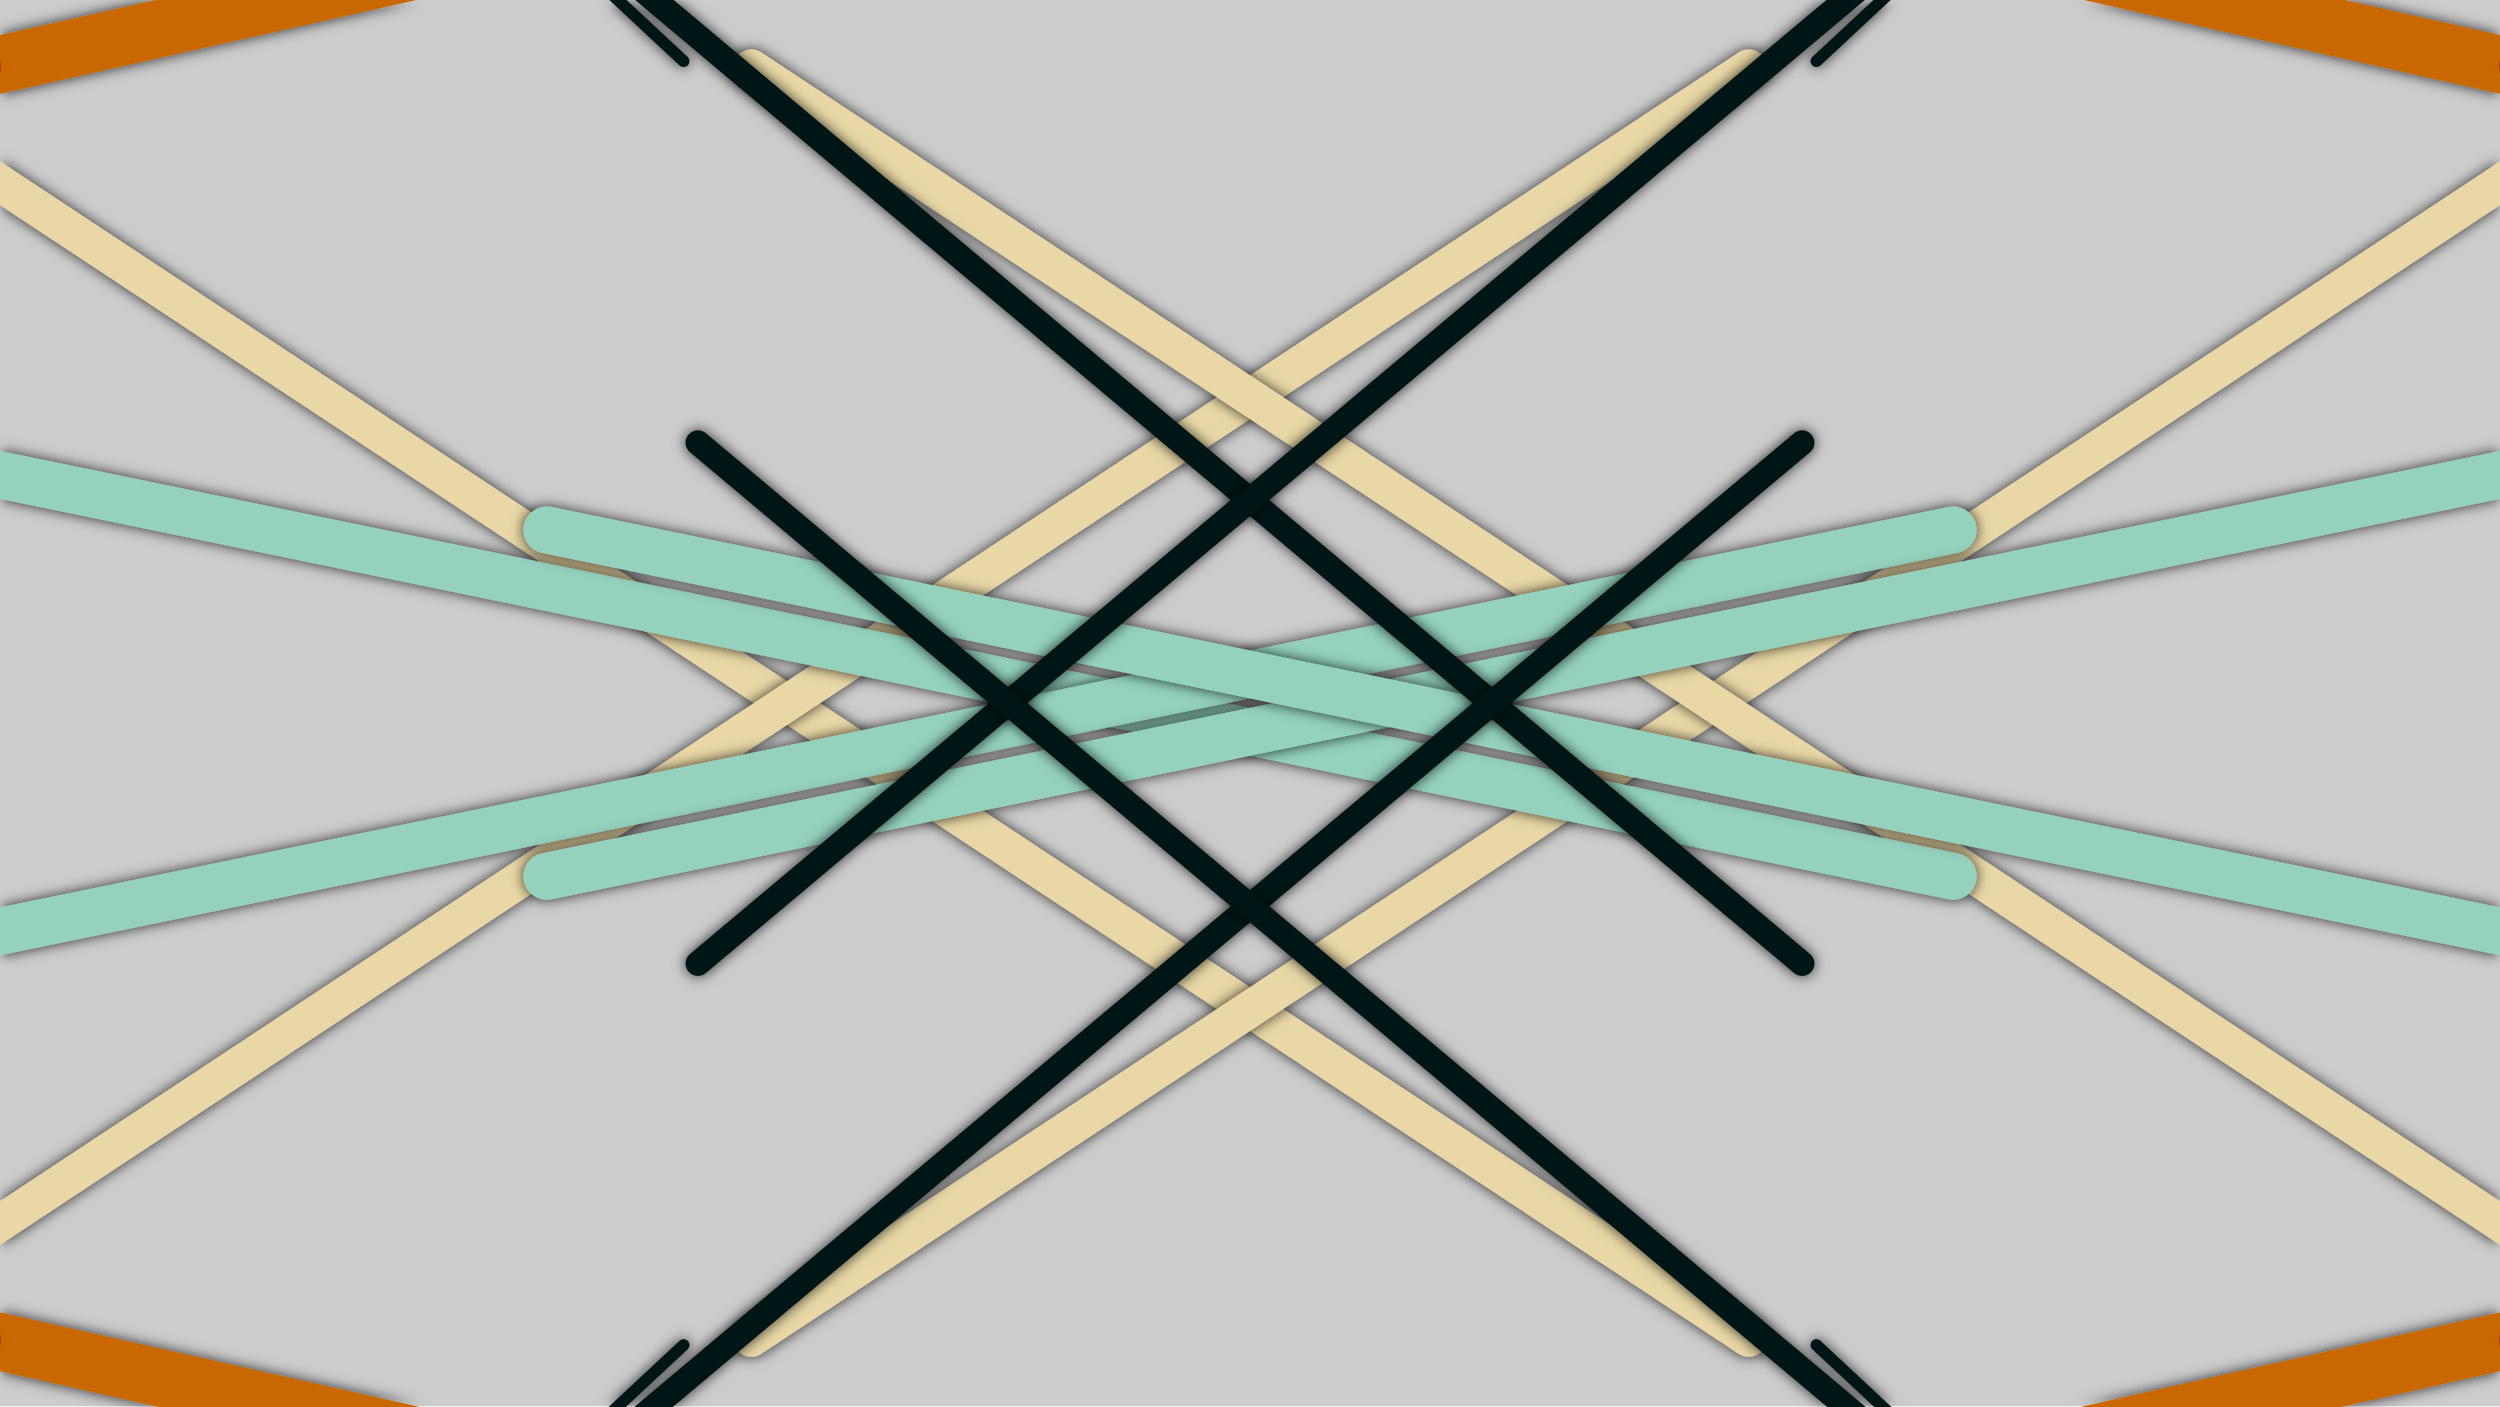
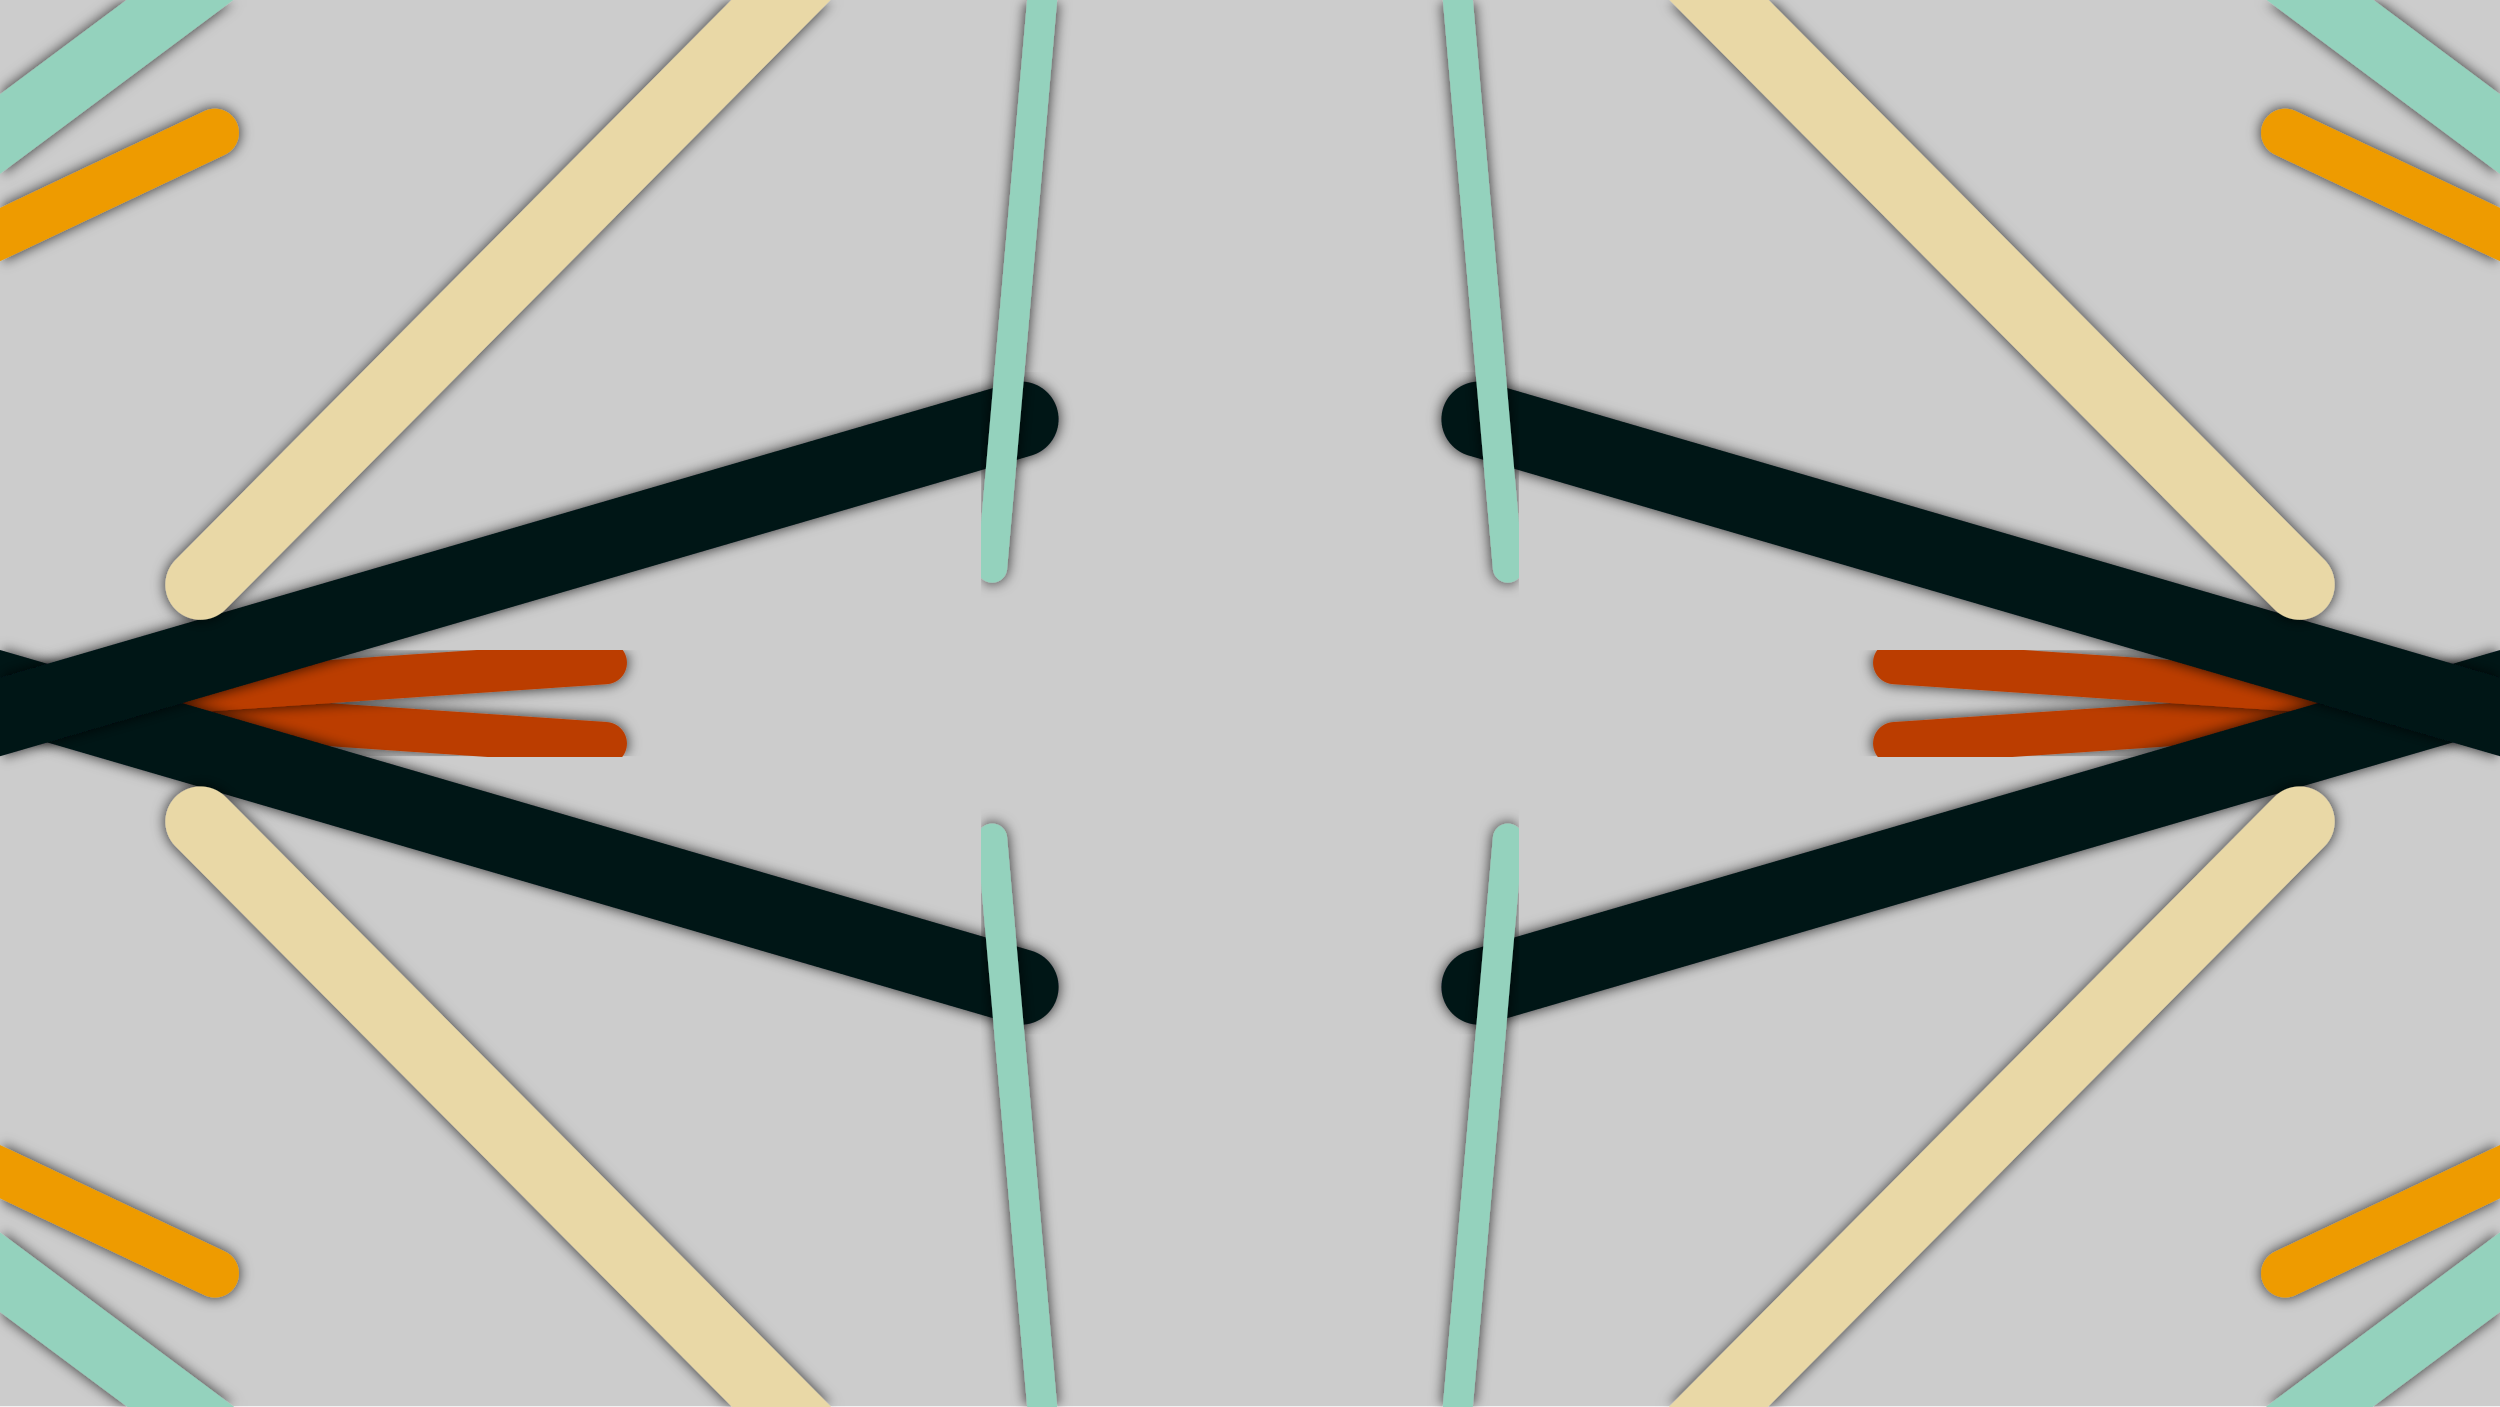
<svg xmlns="http://www.w3.org/2000/svg" viewBox="0 0 1920 1080" stroke="black" stroke-width="4">
  <filter id="shadow" color-interpolation-filters="sRGB">
    <feDropShadow dx="2" dy="2" stdDeviation="2" flood-opacity="0.4" />
  </filter>
  <filter id="shadow2" color-interpolation-filters="sRGB">
    <feDropShadow dx="0" dy="0" stdDeviation="5.5" flood-opacity=".8" />
  </filter>
  <filter id="shadow3" color-interpolation-filters="sRGB">
    <feDropShadow dx="10" dy="10" stdDeviation="0" flood-color="teal" flood-opacity="0.5" />
  </filter>
  <g>
    <rect x="0" y="0" width="100%" height="100%" fill="#ccc" stroke-width="8" stroke="none" />
  </g>
-   <line x1="-224" y1="100" x2="1169" y2="-214" stroke="#ca6702" stroke-width="44" stroke-linecap="round" filter="url(#shadow2)">
-     <animateTransform attributeName="transform" attributeType="XML" type="rotate" from="0 60 70" to="360 60 70" dur="10s" repeatCount="indefinite" />
-   </line>
-   <g transform="translate(960.0, 0) scale(-1, 1) translate(-960.0, 0) rotate(180, 960.0, 540.0)">
-     <line x1="-224" y1="100" x2="1169" y2="-214" stroke="#ca6702" stroke-width="44" stroke-linecap="round" filter="url(#shadow2)">
-       <animateTransform attributeName="transform" attributeType="XML" type="rotate" from="0 60 70" to="360 60 70" dur="10s" repeatCount="indefinite" />
-     </line>
-   </g>
-   <g transform="translate(960.0, 0) scale(-1, 1) translate(-960.0, 0) ">
-     <line x1="-224" y1="100" x2="1169" y2="-214" stroke="#ca6702" stroke-width="44" stroke-linecap="round" filter="url(#shadow2)">
-       <animateTransform attributeName="transform" attributeType="XML" type="rotate" from="0 60 70" to="360 60 70" dur="10s" repeatCount="indefinite" />
-     </line>
-     <g transform="translate(960.0, 0) scale(-1, 1) translate(-960.0, 0) rotate(180, 960.0, 540.0)">
-       <line x1="-224" y1="100" x2="1169" y2="-214" stroke="#ca6702" stroke-width="44" stroke-linecap="round" filter="url(#shadow2)">
-         <animateTransform attributeName="transform" attributeType="XML" type="rotate" from="0 60 70" to="360 60 70" dur="10s" repeatCount="indefinite" />
-       </line>
-     </g>
-   </g>
-   <line x1="518" y1="-191" x2="1410" y2="-117" stroke="#e9d8a6" stroke-width="10" stroke-linecap="round" filter="url(#shadow2)">
-     <animateTransform attributeName="transform" attributeType="XML" type="rotate" from="0 60 70" to="360 60 70" dur="10s" repeatCount="indefinite" />
-   </line>
-   <g transform="translate(960.0, 0) scale(-1, 1) translate(-960.0, 0) rotate(180, 960.0, 540.0)">
-     <line x1="518" y1="-191" x2="1410" y2="-117" stroke="#e9d8a6" stroke-width="10" stroke-linecap="round" filter="url(#shadow2)">
-       <animateTransform attributeName="transform" attributeType="XML" type="rotate" from="0 60 70" to="360 60 70" dur="10s" repeatCount="indefinite" />
-     </line>
-   </g>
-   <g transform="translate(960.0, 0) scale(-1, 1) translate(-960.0, 0) ">
-     <line x1="518" y1="-191" x2="1410" y2="-117" stroke="#e9d8a6" stroke-width="10" stroke-linecap="round" filter="url(#shadow2)">
-       <animateTransform attributeName="transform" attributeType="XML" type="rotate" from="0 60 70" to="360 60 70" dur="10s" repeatCount="indefinite" />
-     </line>
-     <g transform="translate(960.0, 0) scale(-1, 1) translate(-960.0, 0) rotate(180, 960.0, 540.0)">
-       <line x1="518" y1="-191" x2="1410" y2="-117" stroke="#e9d8a6" stroke-width="10" stroke-linecap="round" filter="url(#shadow2)">
-         <animateTransform attributeName="transform" attributeType="XML" type="rotate" from="0 60 70" to="360 60 70" dur="10s" repeatCount="indefinite" />
-       </line>
-     </g>
-   </g>
-   <line x1="-858" y1="-86" x2="440" y2="-496" stroke="#ee9b00" stroke-width="38" stroke-linecap="round" filter="url(#shadow2)">
-     <animateTransform attributeName="transform" attributeType="XML" type="rotate" from="0 60 70" to="360 60 70" dur="10s" repeatCount="indefinite" />
-   </line>
-   <g transform="translate(960.0, 0) scale(-1, 1) translate(-960.0, 0) rotate(180, 960.0, 540.0)">
-     <line x1="-858" y1="-86" x2="440" y2="-496" stroke="#ee9b00" stroke-width="38" stroke-linecap="round" filter="url(#shadow2)">
-       <animateTransform attributeName="transform" attributeType="XML" type="rotate" from="0 60 70" to="360 60 70" dur="10s" repeatCount="indefinite" />
-     </line>
-   </g>
-   <g transform="translate(960.0, 0) scale(-1, 1) translate(-960.0, 0) ">
-     <line x1="-858" y1="-86" x2="440" y2="-496" stroke="#ee9b00" stroke-width="38" stroke-linecap="round" filter="url(#shadow2)">
-       <animateTransform attributeName="transform" attributeType="XML" type="rotate" from="0 60 70" to="360 60 70" dur="10s" repeatCount="indefinite" />
-     </line>
-     <g transform="translate(960.0, 0) scale(-1, 1) translate(-960.0, 0) rotate(180, 960.0, 540.0)">
-       <line x1="-858" y1="-86" x2="440" y2="-496" stroke="#ee9b00" stroke-width="38" stroke-linecap="round" filter="url(#shadow2)">
-         <animateTransform attributeName="transform" attributeType="XML" type="rotate" from="0 60 70" to="360 60 70" dur="10s" repeatCount="indefinite" />
-       </line>
-     </g>
-   </g>
-   <line x1="-654" y1="-1052" x2="525" y2="47" stroke="#001219" stroke-width="9" stroke-linecap="round" filter="url(#shadow2)">
-     <animateTransform attributeName="transform" attributeType="XML" type="rotate" from="0 60 70" to="360 60 70" dur="10s" repeatCount="indefinite" />
-   </line>
-   <g transform="translate(960.0, 0) scale(-1, 1) translate(-960.0, 0) rotate(180, 960.0, 540.0)">
-     <line x1="-654" y1="-1052" x2="525" y2="47" stroke="#001219" stroke-width="9" stroke-linecap="round" filter="url(#shadow2)">
-       <animateTransform attributeName="transform" attributeType="XML" type="rotate" from="0 60 70" to="360 60 70" dur="10s" repeatCount="indefinite" />
-     </line>
-   </g>
-   <g transform="translate(960.0, 0) scale(-1, 1) translate(-960.0, 0) ">
-     <line x1="-654" y1="-1052" x2="525" y2="47" stroke="#001219" stroke-width="9" stroke-linecap="round" filter="url(#shadow2)">
-       <animateTransform attributeName="transform" attributeType="XML" type="rotate" from="0 60 70" to="360 60 70" dur="10s" repeatCount="indefinite" />
-     </line>
-     <g transform="translate(960.0, 0) scale(-1, 1) translate(-960.0, 0) rotate(180, 960.0, 540.0)">
-       <line x1="-654" y1="-1052" x2="525" y2="47" stroke="#001219" stroke-width="9" stroke-linecap="round" filter="url(#shadow2)">
-         <animateTransform attributeName="transform" attributeType="XML" type="rotate" from="0 60 70" to="360 60 70" dur="10s" repeatCount="indefinite" />
-       </line>
-     </g>
-   </g>
-   <line x1="-1219" y1="-427" x2="-1884" y2="-233" stroke="#ee9b00" stroke-width="18" stroke-linecap="round" filter="url(#shadow2)">
-     <animateTransform attributeName="transform" attributeType="XML" type="rotate" from="0 60 70" to="360 60 70" dur="10s" repeatCount="indefinite" />
-   </line>
-   <g transform="translate(960.0, 0) scale(-1, 1) translate(-960.0, 0) rotate(180, 960.0, 540.0)">
-     <line x1="-1219" y1="-427" x2="-1884" y2="-233" stroke="#ee9b00" stroke-width="18" stroke-linecap="round" filter="url(#shadow2)">
-       <animateTransform attributeName="transform" attributeType="XML" type="rotate" from="0 60 70" to="360 60 70" dur="10s" repeatCount="indefinite" />
-     </line>
-   </g>
-   <g transform="translate(960.0, 0) scale(-1, 1) translate(-960.0, 0) ">
-     <line x1="-1219" y1="-427" x2="-1884" y2="-233" stroke="#ee9b00" stroke-width="18" stroke-linecap="round" filter="url(#shadow2)">
-       <animateTransform attributeName="transform" attributeType="XML" type="rotate" from="0 60 70" to="360 60 70" dur="10s" repeatCount="indefinite" />
-     </line>
-     <g transform="translate(960.0, 0) scale(-1, 1) translate(-960.0, 0) rotate(180, 960.0, 540.0)">
-       <line x1="-1219" y1="-427" x2="-1884" y2="-233" stroke="#ee9b00" stroke-width="18" stroke-linecap="round" filter="url(#shadow2)">
-         <animateTransform attributeName="transform" attributeType="XML" type="rotate" from="0 60 70" to="360 60 70" dur="10s" repeatCount="indefinite" />
-       </line>
-     </g>
-   </g>
-   <line x1="-1176" y1="970" x2="-671" y2="-1047" stroke="#ae2012" stroke-width="63" stroke-linecap="round" filter="url(#shadow2)">
-     <animateTransform attributeName="transform" attributeType="XML" type="rotate" from="0 60 70" to="360 60 70" dur="10s" repeatCount="indefinite" />
-   </line>
-   <g transform="translate(960.0, 0) scale(-1, 1) translate(-960.0, 0) rotate(180, 960.0, 540.0)">
-     <line x1="-1176" y1="970" x2="-671" y2="-1047" stroke="#ae2012" stroke-width="63" stroke-linecap="round" filter="url(#shadow2)">
-       <animateTransform attributeName="transform" attributeType="XML" type="rotate" from="0 60 70" to="360 60 70" dur="10s" repeatCount="indefinite" />
-     </line>
-   </g>
-   <g transform="translate(960.0, 0) scale(-1, 1) translate(-960.0, 0) ">
-     <line x1="-1176" y1="970" x2="-671" y2="-1047" stroke="#ae2012" stroke-width="63" stroke-linecap="round" filter="url(#shadow2)">
-       <animateTransform attributeName="transform" attributeType="XML" type="rotate" from="0 60 70" to="360 60 70" dur="10s" repeatCount="indefinite" />
-     </line>
-     <g transform="translate(960.0, 0) scale(-1, 1) translate(-960.0, 0) rotate(180, 960.0, 540.0)">
-       <line x1="-1176" y1="970" x2="-671" y2="-1047" stroke="#ae2012" stroke-width="63" stroke-linecap="round" filter="url(#shadow2)">
-         <animateTransform attributeName="transform" attributeType="XML" type="rotate" from="0 60 70" to="360 60 70" dur="10s" repeatCount="indefinite" />
-       </line>
-     </g>
-   </g>
-   <line x1="1343" y1="1028" x2="-661" y2="-296" stroke="#e9d8a6" stroke-width="28" stroke-linecap="round" filter="url(#shadow2)">
-     <animateTransform attributeName="transform" attributeType="XML" type="rotate" from="0 60 70" to="360 60 70" dur="10s" repeatCount="indefinite" />
-   </line>
-   <g transform="translate(960.0, 0) scale(-1, 1) translate(-960.0, 0) rotate(180, 960.0, 540.0)">
-     <line x1="1343" y1="1028" x2="-661" y2="-296" stroke="#e9d8a6" stroke-width="28" stroke-linecap="round" filter="url(#shadow2)">
-       <animateTransform attributeName="transform" attributeType="XML" type="rotate" from="0 60 70" to="360 60 70" dur="10s" repeatCount="indefinite" />
-     </line>
-   </g>
-   <g transform="translate(960.0, 0) scale(-1, 1) translate(-960.0, 0) ">
-     <line x1="1343" y1="1028" x2="-661" y2="-296" stroke="#e9d8a6" stroke-width="28" stroke-linecap="round" filter="url(#shadow2)">
-       <animateTransform attributeName="transform" attributeType="XML" type="rotate" from="0 60 70" to="360 60 70" dur="10s" repeatCount="indefinite" />
-     </line>
-     <g transform="translate(960.0, 0) scale(-1, 1) translate(-960.0, 0) rotate(180, 960.0, 540.0)">
-       <line x1="1343" y1="1028" x2="-661" y2="-296" stroke="#e9d8a6" stroke-width="28" stroke-linecap="round" filter="url(#shadow2)">
-         <animateTransform attributeName="transform" attributeType="XML" type="rotate" from="0 60 70" to="360 60 70" dur="10s" repeatCount="indefinite" />
-       </line>
-     </g>
-   </g>
-   <line x1="1160" y1="-891" x2="82" y2="-303" stroke="#e9d8a6" stroke-width="54" stroke-linecap="round" filter="url(#shadow2)">
-     <animateTransform attributeName="transform" attributeType="XML" type="rotate" from="0 60 70" to="360 60 70" dur="10s" repeatCount="indefinite" />
-   </line>
-   <g transform="translate(960.0, 0) scale(-1, 1) translate(-960.0, 0) rotate(180, 960.0, 540.0)">
-     <line x1="1160" y1="-891" x2="82" y2="-303" stroke="#e9d8a6" stroke-width="54" stroke-linecap="round" filter="url(#shadow2)">
-       <animateTransform attributeName="transform" attributeType="XML" type="rotate" from="0 60 70" to="360 60 70" dur="10s" repeatCount="indefinite" />
-     </line>
-   </g>
-   <g transform="translate(960.0, 0) scale(-1, 1) translate(-960.0, 0) ">
-     <line x1="1160" y1="-891" x2="82" y2="-303" stroke="#e9d8a6" stroke-width="54" stroke-linecap="round" filter="url(#shadow2)">
-       <animateTransform attributeName="transform" attributeType="XML" type="rotate" from="0 60 70" to="360 60 70" dur="10s" repeatCount="indefinite" />
-     </line>
-     <g transform="translate(960.0, 0) scale(-1, 1) translate(-960.0, 0) rotate(180, 960.0, 540.0)">
-       <line x1="1160" y1="-891" x2="82" y2="-303" stroke="#e9d8a6" stroke-width="54" stroke-linecap="round" filter="url(#shadow2)">
-         <animateTransform attributeName="transform" attributeType="XML" type="rotate" from="0 60 70" to="360 60 70" dur="10s" repeatCount="indefinite" />
-       </line>
-     </g>
-   </g>
-   <line x1="-1327" y1="92" x2="1500" y2="673" stroke="#94d2bd" stroke-width="36" stroke-linecap="round" filter="url(#shadow2)">
-     <animateTransform attributeName="transform" attributeType="XML" type="rotate" from="0 60 70" to="360 60 70" dur="10s" repeatCount="indefinite" />
-   </line>
-   <g transform="translate(960.0, 0) scale(-1, 1) translate(-960.0, 0) rotate(180, 960.0, 540.0)">
-     <line x1="-1327" y1="92" x2="1500" y2="673" stroke="#94d2bd" stroke-width="36" stroke-linecap="round" filter="url(#shadow2)">
-       <animateTransform attributeName="transform" attributeType="XML" type="rotate" from="0 60 70" to="360 60 70" dur="10s" repeatCount="indefinite" />
-     </line>
-   </g>
-   <g transform="translate(960.0, 0) scale(-1, 1) translate(-960.0, 0) ">
-     <line x1="-1327" y1="92" x2="1500" y2="673" stroke="#94d2bd" stroke-width="36" stroke-linecap="round" filter="url(#shadow2)">
-       <animateTransform attributeName="transform" attributeType="XML" type="rotate" from="0 60 70" to="360 60 70" dur="10s" repeatCount="indefinite" />
-     </line>
-     <g transform="translate(960.0, 0) scale(-1, 1) translate(-960.0, 0) rotate(180, 960.0, 540.0)">
-       <line x1="-1327" y1="92" x2="1500" y2="673" stroke="#94d2bd" stroke-width="36" stroke-linecap="round" filter="url(#shadow2)">
-         <animateTransform attributeName="transform" attributeType="XML" type="rotate" from="0 60 70" to="360 60 70" dur="10s" repeatCount="indefinite" />
-       </line>
-     </g>
-   </g>
-   <line x1="-1008" y1="-414" x2="1743" y2="-14" stroke="#0a9396" stroke-width="9" stroke-linecap="round" filter="url(#shadow2)">
-     <animateTransform attributeName="transform" attributeType="XML" type="rotate" from="0 60 70" to="360 60 70" dur="10s" repeatCount="indefinite" />
-   </line>
-   <g transform="translate(960.0, 0) scale(-1, 1) translate(-960.0, 0) rotate(180, 960.0, 540.0)">
-     <line x1="-1008" y1="-414" x2="1743" y2="-14" stroke="#0a9396" stroke-width="9" stroke-linecap="round" filter="url(#shadow2)">
-       <animateTransform attributeName="transform" attributeType="XML" type="rotate" from="0 60 70" to="360 60 70" dur="10s" repeatCount="indefinite" />
-     </line>
-   </g>
-   <g transform="translate(960.0, 0) scale(-1, 1) translate(-960.0, 0) ">
-     <line x1="-1008" y1="-414" x2="1743" y2="-14" stroke="#0a9396" stroke-width="9" stroke-linecap="round" filter="url(#shadow2)">
-       <animateTransform attributeName="transform" attributeType="XML" type="rotate" from="0 60 70" to="360 60 70" dur="10s" repeatCount="indefinite" />
-     </line>
-     <g transform="translate(960.0, 0) scale(-1, 1) translate(-960.0, 0) rotate(180, 960.0, 540.0)">
-       <line x1="-1008" y1="-414" x2="1743" y2="-14" stroke="#0a9396" stroke-width="9" stroke-linecap="round" filter="url(#shadow2)">
-         <animateTransform attributeName="transform" attributeType="XML" type="rotate" from="0 60 70" to="360 60 70" dur="10s" repeatCount="indefinite" />
-       </line>
-     </g>
-   </g>
-   <line x1="-1015" y1="-398" x2="390" y2="-1005" stroke="#0a9396" stroke-width="59" stroke-linecap="round" filter="url(#shadow2)">
-     <animateTransform attributeName="transform" attributeType="XML" type="rotate" from="0 60 70" to="360 60 70" dur="10s" repeatCount="indefinite" />
-   </line>
-   <g transform="translate(960.0, 0) scale(-1, 1) translate(-960.0, 0) rotate(180, 960.0, 540.0)">
-     <line x1="-1015" y1="-398" x2="390" y2="-1005" stroke="#0a9396" stroke-width="59" stroke-linecap="round" filter="url(#shadow2)">
-       <animateTransform attributeName="transform" attributeType="XML" type="rotate" from="0 60 70" to="360 60 70" dur="10s" repeatCount="indefinite" />
-     </line>
-   </g>
-   <g transform="translate(960.0, 0) scale(-1, 1) translate(-960.0, 0) ">
-     <line x1="-1015" y1="-398" x2="390" y2="-1005" stroke="#0a9396" stroke-width="59" stroke-linecap="round" filter="url(#shadow2)">
-       <animateTransform attributeName="transform" attributeType="XML" type="rotate" from="0 60 70" to="360 60 70" dur="10s" repeatCount="indefinite" />
-     </line>
-     <g transform="translate(960.0, 0) scale(-1, 1) translate(-960.0, 0) rotate(180, 960.0, 540.0)">
-       <line x1="-1015" y1="-398" x2="390" y2="-1005" stroke="#0a9396" stroke-width="59" stroke-linecap="round" filter="url(#shadow2)">
-         <animateTransform attributeName="transform" attributeType="XML" type="rotate" from="0 60 70" to="360 60 70" dur="10s" repeatCount="indefinite" />
-       </line>
-     </g>
-   </g>
-   <line x1="-1847" y1="735" x2="-1758" y2="436" stroke="#ae2012" stroke-width="44" stroke-linecap="round" filter="url(#shadow2)">
-     <animateTransform attributeName="transform" attributeType="XML" type="rotate" from="0 60 70" to="360 60 70" dur="10s" repeatCount="indefinite" />
-   </line>
-   <g transform="translate(960.0, 0) scale(-1, 1) translate(-960.0, 0) rotate(180, 960.0, 540.0)">
-     <line x1="-1847" y1="735" x2="-1758" y2="436" stroke="#ae2012" stroke-width="44" stroke-linecap="round" filter="url(#shadow2)">
-       <animateTransform attributeName="transform" attributeType="XML" type="rotate" from="0 60 70" to="360 60 70" dur="10s" repeatCount="indefinite" />
-     </line>
-   </g>
-   <g transform="translate(960.0, 0) scale(-1, 1) translate(-960.0, 0) ">
-     <line x1="-1847" y1="735" x2="-1758" y2="436" stroke="#ae2012" stroke-width="44" stroke-linecap="round" filter="url(#shadow2)">
-       <animateTransform attributeName="transform" attributeType="XML" type="rotate" from="0 60 70" to="360 60 70" dur="10s" repeatCount="indefinite" />
-     </line>
-     <g transform="translate(960.0, 0) scale(-1, 1) translate(-960.0, 0) rotate(180, 960.0, 540.0)">
-       <line x1="-1847" y1="735" x2="-1758" y2="436" stroke="#ae2012" stroke-width="44" stroke-linecap="round" filter="url(#shadow2)">
-         <animateTransform attributeName="transform" attributeType="XML" type="rotate" from="0 60 70" to="360 60 70" dur="10s" repeatCount="indefinite" />
-       </line>
-     </g>
-   </g>
-   <line x1="-755" y1="261" x2="-26" y2="1029" stroke="#ae2012" stroke-width="53" stroke-linecap="round" filter="url(#shadow2)">
-     <animateTransform attributeName="transform" attributeType="XML" type="rotate" from="0 60 70" to="360 60 70" dur="10s" repeatCount="indefinite" />
-   </line>
-   <g transform="translate(960.0, 0) scale(-1, 1) translate(-960.0, 0) rotate(180, 960.0, 540.0)">
-     <line x1="-755" y1="261" x2="-26" y2="1029" stroke="#ae2012" stroke-width="53" stroke-linecap="round" filter="url(#shadow2)">
-       <animateTransform attributeName="transform" attributeType="XML" type="rotate" from="0 60 70" to="360 60 70" dur="10s" repeatCount="indefinite" />
-     </line>
-   </g>
-   <g transform="translate(960.0, 0) scale(-1, 1) translate(-960.0, 0) ">
-     <line x1="-755" y1="261" x2="-26" y2="1029" stroke="#ae2012" stroke-width="53" stroke-linecap="round" filter="url(#shadow2)">
-       <animateTransform attributeName="transform" attributeType="XML" type="rotate" from="0 60 70" to="360 60 70" dur="10s" repeatCount="indefinite" />
-     </line>
-     <g transform="translate(960.0, 0) scale(-1, 1) translate(-960.0, 0) rotate(180, 960.0, 540.0)">
-       <line x1="-755" y1="261" x2="-26" y2="1029" stroke="#ae2012" stroke-width="53" stroke-linecap="round" filter="url(#shadow2)">
-         <animateTransform attributeName="transform" attributeType="XML" type="rotate" from="0 60 70" to="360 60 70" dur="10s" repeatCount="indefinite" />
-       </line>
-     </g>
-   </g>
-   <line x1="-492" y1="-835" x2="1384" y2="740" stroke="#001219" stroke-width="19" stroke-linecap="round" filter="url(#shadow2)">
-     <animateTransform attributeName="transform" attributeType="XML" type="rotate" from="0 60 70" to="360 60 70" dur="10s" repeatCount="indefinite" />
-   </line>
-   <g transform="translate(960.0, 0) scale(-1, 1) translate(-960.0, 0) rotate(180, 960.0, 540.0)">
-     <line x1="-492" y1="-835" x2="1384" y2="740" stroke="#001219" stroke-width="19" stroke-linecap="round" filter="url(#shadow2)">
-       <animateTransform attributeName="transform" attributeType="XML" type="rotate" from="0 60 70" to="360 60 70" dur="10s" repeatCount="indefinite" />
-     </line>
-   </g>
-   <g transform="translate(960.0, 0) scale(-1, 1) translate(-960.0, 0) ">
-     <line x1="-492" y1="-835" x2="1384" y2="740" stroke="#001219" stroke-width="19" stroke-linecap="round" filter="url(#shadow2)">
-       <animateTransform attributeName="transform" attributeType="XML" type="rotate" from="0 60 70" to="360 60 70" dur="10s" repeatCount="indefinite" />
-     </line>
-     <g transform="translate(960.0, 0) scale(-1, 1) translate(-960.0, 0) rotate(180, 960.0, 540.0)">
-       <line x1="-492" y1="-835" x2="1384" y2="740" stroke="#001219" stroke-width="19" stroke-linecap="round" filter="url(#shadow2)">
-         <animateTransform attributeName="transform" attributeType="XML" type="rotate" from="0 60 70" to="360 60 70" dur="10s" repeatCount="indefinite" />
-       </line>
-     </g>
-   </g>
-   <line x1="-591" y1="184" x2="-1572" y2="932" stroke="#ca6702" stroke-width="30" stroke-linecap="round" filter="url(#shadow2)">
-     <animateTransform attributeName="transform" attributeType="XML" type="rotate" from="0 60 70" to="360 60 70" dur="10s" repeatCount="indefinite" />
-   </line>
-   <g transform="translate(960.0, 0) scale(-1, 1) translate(-960.0, 0) rotate(180, 960.0, 540.0)">
-     <line x1="-591" y1="184" x2="-1572" y2="932" stroke="#ca6702" stroke-width="30" stroke-linecap="round" filter="url(#shadow2)">
-       <animateTransform attributeName="transform" attributeType="XML" type="rotate" from="0 60 70" to="360 60 70" dur="10s" repeatCount="indefinite" />
-     </line>
-   </g>
-   <g transform="translate(960.0, 0) scale(-1, 1) translate(-960.0, 0) ">
-     <line x1="-591" y1="184" x2="-1572" y2="932" stroke="#ca6702" stroke-width="30" stroke-linecap="round" filter="url(#shadow2)">
-       <animateTransform attributeName="transform" attributeType="XML" type="rotate" from="0 60 70" to="360 60 70" dur="10s" repeatCount="indefinite" />
-     </line>
-     <g transform="translate(960.0, 0) scale(-1, 1) translate(-960.0, 0) rotate(180, 960.0, 540.0)">
-       <line x1="-591" y1="184" x2="-1572" y2="932" stroke="#ca6702" stroke-width="30" stroke-linecap="round" filter="url(#shadow2)">
-         <animateTransform attributeName="transform" attributeType="XML" type="rotate" from="0 60 70" to="360 60 70" dur="10s" repeatCount="indefinite" />
-       </line>
-     </g>
-   </g>
-   <line x1="134" y1="-847" x2="-638" y2="909" stroke="#005f73" stroke-width="62" stroke-linecap="round" filter="url(#shadow2)">
-     <animateTransform attributeName="transform" attributeType="XML" type="rotate" from="0 60 70" to="360 60 70" dur="10s" repeatCount="indefinite" />
-   </line>
-   <g transform="translate(960.0, 0) scale(-1, 1) translate(-960.0, 0) rotate(180, 960.0, 540.0)">
-     <line x1="134" y1="-847" x2="-638" y2="909" stroke="#005f73" stroke-width="62" stroke-linecap="round" filter="url(#shadow2)">
-       <animateTransform attributeName="transform" attributeType="XML" type="rotate" from="0 60 70" to="360 60 70" dur="10s" repeatCount="indefinite" />
-     </line>
-   </g>
-   <g transform="translate(960.0, 0) scale(-1, 1) translate(-960.0, 0) ">
-     <line x1="134" y1="-847" x2="-638" y2="909" stroke="#005f73" stroke-width="62" stroke-linecap="round" filter="url(#shadow2)">
-       <animateTransform attributeName="transform" attributeType="XML" type="rotate" from="0 60 70" to="360 60 70" dur="10s" repeatCount="indefinite" />
-     </line>
-     <g transform="translate(960.0, 0) scale(-1, 1) translate(-960.0, 0) rotate(180, 960.0, 540.0)">
-       <line x1="134" y1="-847" x2="-638" y2="909" stroke="#005f73" stroke-width="62" stroke-linecap="round" filter="url(#shadow2)">
+   <line x1="-291" y1="-1072" x2="-447" y2="60" stroke="#e9d8a6" stroke-width="42" stroke-linecap="round" filter="url(#shadow2)">
+     <animateTransform attributeName="transform" attributeType="XML" type="rotate" from="0 60 70" to="360 60 70" dur="10s" repeatCount="indefinite" />
+   </line>
+   <g transform="translate(960.0, 0) scale(-1, 1) translate(-960.0, 0) rotate(180, 960.0, 540.0)">
+     <line x1="-291" y1="-1072" x2="-447" y2="60" stroke="#e9d8a6" stroke-width="42" stroke-linecap="round" filter="url(#shadow2)">
+       <animateTransform attributeName="transform" attributeType="XML" type="rotate" from="0 60 70" to="360 60 70" dur="10s" repeatCount="indefinite" />
+     </line>
+   </g>
+   <g transform="translate(960.0, 0) scale(-1, 1) translate(-960.0, 0) ">
+     <line x1="-291" y1="-1072" x2="-447" y2="60" stroke="#e9d8a6" stroke-width="42" stroke-linecap="round" filter="url(#shadow2)">
+       <animateTransform attributeName="transform" attributeType="XML" type="rotate" from="0 60 70" to="360 60 70" dur="10s" repeatCount="indefinite" />
+     </line>
+     <g transform="translate(960.0, 0) scale(-1, 1) translate(-960.0, 0) rotate(180, 960.0, 540.0)">
+       <line x1="-291" y1="-1072" x2="-447" y2="60" stroke="#e9d8a6" stroke-width="42" stroke-linecap="round" filter="url(#shadow2)">
+         <animateTransform attributeName="transform" attributeType="XML" type="rotate" from="0 60 70" to="360 60 70" dur="10s" repeatCount="indefinite" />
+       </line>
+     </g>
+   </g>
+   <line x1="-1572" y1="-465" x2="-187" y2="206" stroke="#005f73" stroke-width="64" stroke-linecap="round" filter="url(#shadow2)">
+     <animateTransform attributeName="transform" attributeType="XML" type="rotate" from="0 60 70" to="360 60 70" dur="10s" repeatCount="indefinite" />
+   </line>
+   <g transform="translate(960.0, 0) scale(-1, 1) translate(-960.0, 0) rotate(180, 960.0, 540.0)">
+     <line x1="-1572" y1="-465" x2="-187" y2="206" stroke="#005f73" stroke-width="64" stroke-linecap="round" filter="url(#shadow2)">
+       <animateTransform attributeName="transform" attributeType="XML" type="rotate" from="0 60 70" to="360 60 70" dur="10s" repeatCount="indefinite" />
+     </line>
+   </g>
+   <g transform="translate(960.0, 0) scale(-1, 1) translate(-960.0, 0) ">
+     <line x1="-1572" y1="-465" x2="-187" y2="206" stroke="#005f73" stroke-width="64" stroke-linecap="round" filter="url(#shadow2)">
+       <animateTransform attributeName="transform" attributeType="XML" type="rotate" from="0 60 70" to="360 60 70" dur="10s" repeatCount="indefinite" />
+     </line>
+     <g transform="translate(960.0, 0) scale(-1, 1) translate(-960.0, 0) rotate(180, 960.0, 540.0)">
+       <line x1="-1572" y1="-465" x2="-187" y2="206" stroke="#005f73" stroke-width="64" stroke-linecap="round" filter="url(#shadow2)">
+         <animateTransform attributeName="transform" attributeType="XML" type="rotate" from="0 60 70" to="360 60 70" dur="10s" repeatCount="indefinite" />
+       </line>
+     </g>
+   </g>
+   <line x1="-959" y1="474" x2="465" y2="571" stroke="#bb3e03" stroke-width="33" stroke-linecap="round" filter="url(#shadow2)">
+     <animateTransform attributeName="transform" attributeType="XML" type="rotate" from="0 60 70" to="360 60 70" dur="10s" repeatCount="indefinite" />
+   </line>
+   <g transform="translate(960.0, 0) scale(-1, 1) translate(-960.0, 0) rotate(180, 960.0, 540.0)">
+     <line x1="-959" y1="474" x2="465" y2="571" stroke="#bb3e03" stroke-width="33" stroke-linecap="round" filter="url(#shadow2)">
+       <animateTransform attributeName="transform" attributeType="XML" type="rotate" from="0 60 70" to="360 60 70" dur="10s" repeatCount="indefinite" />
+     </line>
+   </g>
+   <g transform="translate(960.0, 0) scale(-1, 1) translate(-960.0, 0) ">
+     <line x1="-959" y1="474" x2="465" y2="571" stroke="#bb3e03" stroke-width="33" stroke-linecap="round" filter="url(#shadow2)">
+       <animateTransform attributeName="transform" attributeType="XML" type="rotate" from="0 60 70" to="360 60 70" dur="10s" repeatCount="indefinite" />
+     </line>
+     <g transform="translate(960.0, 0) scale(-1, 1) translate(-960.0, 0) rotate(180, 960.0, 540.0)">
+       <line x1="-959" y1="474" x2="465" y2="571" stroke="#bb3e03" stroke-width="33" stroke-linecap="round" filter="url(#shadow2)">
+         <animateTransform attributeName="transform" attributeType="XML" type="rotate" from="0 60 70" to="360 60 70" dur="10s" repeatCount="indefinite" />
+       </line>
+     </g>
+   </g>
+   <line x1="784" y1="758" x2="-461" y2="395" stroke="#001219" stroke-width="58" stroke-linecap="round" filter="url(#shadow2)">
+     <animateTransform attributeName="transform" attributeType="XML" type="rotate" from="0 60 70" to="360 60 70" dur="10s" repeatCount="indefinite" />
+   </line>
+   <g transform="translate(960.0, 0) scale(-1, 1) translate(-960.0, 0) rotate(180, 960.0, 540.0)">
+     <line x1="784" y1="758" x2="-461" y2="395" stroke="#001219" stroke-width="58" stroke-linecap="round" filter="url(#shadow2)">
+       <animateTransform attributeName="transform" attributeType="XML" type="rotate" from="0 60 70" to="360 60 70" dur="10s" repeatCount="indefinite" />
+     </line>
+   </g>
+   <g transform="translate(960.0, 0) scale(-1, 1) translate(-960.0, 0) ">
+     <line x1="784" y1="758" x2="-461" y2="395" stroke="#001219" stroke-width="58" stroke-linecap="round" filter="url(#shadow2)">
+       <animateTransform attributeName="transform" attributeType="XML" type="rotate" from="0 60 70" to="360 60 70" dur="10s" repeatCount="indefinite" />
+     </line>
+     <g transform="translate(960.0, 0) scale(-1, 1) translate(-960.0, 0) rotate(180, 960.0, 540.0)">
+       <line x1="784" y1="758" x2="-461" y2="395" stroke="#001219" stroke-width="58" stroke-linecap="round" filter="url(#shadow2)">
+         <animateTransform attributeName="transform" attributeType="XML" type="rotate" from="0 60 70" to="360 60 70" dur="10s" repeatCount="indefinite" />
+       </line>
+     </g>
+   </g>
+   <line x1="165" y1="978" x2="-895" y2="476" stroke="#ee9b00" stroke-width="37" stroke-linecap="round" filter="url(#shadow2)">
+     <animateTransform attributeName="transform" attributeType="XML" type="rotate" from="0 60 70" to="360 60 70" dur="10s" repeatCount="indefinite" />
+   </line>
+   <g transform="translate(960.0, 0) scale(-1, 1) translate(-960.0, 0) rotate(180, 960.0, 540.0)">
+     <line x1="165" y1="978" x2="-895" y2="476" stroke="#ee9b00" stroke-width="37" stroke-linecap="round" filter="url(#shadow2)">
+       <animateTransform attributeName="transform" attributeType="XML" type="rotate" from="0 60 70" to="360 60 70" dur="10s" repeatCount="indefinite" />
+     </line>
+   </g>
+   <g transform="translate(960.0, 0) scale(-1, 1) translate(-960.0, 0) ">
+     <line x1="165" y1="978" x2="-895" y2="476" stroke="#ee9b00" stroke-width="37" stroke-linecap="round" filter="url(#shadow2)">
+       <animateTransform attributeName="transform" attributeType="XML" type="rotate" from="0 60 70" to="360 60 70" dur="10s" repeatCount="indefinite" />
+     </line>
+     <g transform="translate(960.0, 0) scale(-1, 1) translate(-960.0, 0) rotate(180, 960.0, 540.0)">
+       <line x1="165" y1="978" x2="-895" y2="476" stroke="#ee9b00" stroke-width="37" stroke-linecap="round" filter="url(#shadow2)">
+         <animateTransform attributeName="transform" attributeType="XML" type="rotate" from="0 60 70" to="360 60 70" dur="10s" repeatCount="indefinite" />
+       </line>
+     </g>
+   </g>
+   <line x1="-1225" y1="-634" x2="177" y2="-664" stroke="#e9d8a6" stroke-width="11" stroke-linecap="round" filter="url(#shadow2)">
+     <animateTransform attributeName="transform" attributeType="XML" type="rotate" from="0 60 70" to="360 60 70" dur="10s" repeatCount="indefinite" />
+   </line>
+   <g transform="translate(960.0, 0) scale(-1, 1) translate(-960.0, 0) rotate(180, 960.0, 540.0)">
+     <line x1="-1225" y1="-634" x2="177" y2="-664" stroke="#e9d8a6" stroke-width="11" stroke-linecap="round" filter="url(#shadow2)">
+       <animateTransform attributeName="transform" attributeType="XML" type="rotate" from="0 60 70" to="360 60 70" dur="10s" repeatCount="indefinite" />
+     </line>
+   </g>
+   <g transform="translate(960.0, 0) scale(-1, 1) translate(-960.0, 0) ">
+     <line x1="-1225" y1="-634" x2="177" y2="-664" stroke="#e9d8a6" stroke-width="11" stroke-linecap="round" filter="url(#shadow2)">
+       <animateTransform attributeName="transform" attributeType="XML" type="rotate" from="0 60 70" to="360 60 70" dur="10s" repeatCount="indefinite" />
+     </line>
+     <g transform="translate(960.0, 0) scale(-1, 1) translate(-960.0, 0) rotate(180, 960.0, 540.0)">
+       <line x1="-1225" y1="-634" x2="177" y2="-664" stroke="#e9d8a6" stroke-width="11" stroke-linecap="round" filter="url(#shadow2)">
+         <animateTransform attributeName="transform" attributeType="XML" type="rotate" from="0 60 70" to="360 60 70" dur="10s" repeatCount="indefinite" />
+       </line>
+     </g>
+   </g>
+   <line x1="1307" y1="-59" x2="604" y2="-972" stroke="#e9d8a6" stroke-width="41" stroke-linecap="round" filter="url(#shadow2)">
+     <animateTransform attributeName="transform" attributeType="XML" type="rotate" from="0 60 70" to="360 60 70" dur="10s" repeatCount="indefinite" />
+   </line>
+   <g transform="translate(960.0, 0) scale(-1, 1) translate(-960.0, 0) rotate(180, 960.0, 540.0)">
+     <line x1="1307" y1="-59" x2="604" y2="-972" stroke="#e9d8a6" stroke-width="41" stroke-linecap="round" filter="url(#shadow2)">
+       <animateTransform attributeName="transform" attributeType="XML" type="rotate" from="0 60 70" to="360 60 70" dur="10s" repeatCount="indefinite" />
+     </line>
+   </g>
+   <g transform="translate(960.0, 0) scale(-1, 1) translate(-960.0, 0) ">
+     <line x1="1307" y1="-59" x2="604" y2="-972" stroke="#e9d8a6" stroke-width="41" stroke-linecap="round" filter="url(#shadow2)">
+       <animateTransform attributeName="transform" attributeType="XML" type="rotate" from="0 60 70" to="360 60 70" dur="10s" repeatCount="indefinite" />
+     </line>
+     <g transform="translate(960.0, 0) scale(-1, 1) translate(-960.0, 0) rotate(180, 960.0, 540.0)">
+       <line x1="1307" y1="-59" x2="604" y2="-972" stroke="#e9d8a6" stroke-width="41" stroke-linecap="round" filter="url(#shadow2)">
+         <animateTransform attributeName="transform" attributeType="XML" type="rotate" from="0 60 70" to="360 60 70" dur="10s" repeatCount="indefinite" />
+       </line>
+     </g>
+   </g>
+   <line x1="847" y1="-530" x2="762" y2="436" stroke="#94d2bd" stroke-width="23" stroke-linecap="round" filter="url(#shadow2)">
+     <animateTransform attributeName="transform" attributeType="XML" type="rotate" from="0 60 70" to="360 60 70" dur="10s" repeatCount="indefinite" />
+   </line>
+   <g transform="translate(960.0, 0) scale(-1, 1) translate(-960.0, 0) rotate(180, 960.0, 540.0)">
+     <line x1="847" y1="-530" x2="762" y2="436" stroke="#94d2bd" stroke-width="23" stroke-linecap="round" filter="url(#shadow2)">
+       <animateTransform attributeName="transform" attributeType="XML" type="rotate" from="0 60 70" to="360 60 70" dur="10s" repeatCount="indefinite" />
+     </line>
+   </g>
+   <g transform="translate(960.0, 0) scale(-1, 1) translate(-960.0, 0) ">
+     <line x1="847" y1="-530" x2="762" y2="436" stroke="#94d2bd" stroke-width="23" stroke-linecap="round" filter="url(#shadow2)">
+       <animateTransform attributeName="transform" attributeType="XML" type="rotate" from="0 60 70" to="360 60 70" dur="10s" repeatCount="indefinite" />
+     </line>
+     <g transform="translate(960.0, 0) scale(-1, 1) translate(-960.0, 0) rotate(180, 960.0, 540.0)">
+       <line x1="847" y1="-530" x2="762" y2="436" stroke="#94d2bd" stroke-width="23" stroke-linecap="round" filter="url(#shadow2)">
+         <animateTransform attributeName="transform" attributeType="XML" type="rotate" from="0 60 70" to="360 60 70" dur="10s" repeatCount="indefinite" />
+       </line>
+     </g>
+   </g>
+   <line x1="189" y1="-1062" x2="270" y2="-436" stroke="#9b2226" stroke-width="53" stroke-linecap="round" filter="url(#shadow2)">
+     <animateTransform attributeName="transform" attributeType="XML" type="rotate" from="0 60 70" to="360 60 70" dur="10s" repeatCount="indefinite" />
+   </line>
+   <g transform="translate(960.0, 0) scale(-1, 1) translate(-960.0, 0) rotate(180, 960.0, 540.0)">
+     <line x1="189" y1="-1062" x2="270" y2="-436" stroke="#9b2226" stroke-width="53" stroke-linecap="round" filter="url(#shadow2)">
+       <animateTransform attributeName="transform" attributeType="XML" type="rotate" from="0 60 70" to="360 60 70" dur="10s" repeatCount="indefinite" />
+     </line>
+   </g>
+   <g transform="translate(960.0, 0) scale(-1, 1) translate(-960.0, 0) ">
+     <line x1="189" y1="-1062" x2="270" y2="-436" stroke="#9b2226" stroke-width="53" stroke-linecap="round" filter="url(#shadow2)">
+       <animateTransform attributeName="transform" attributeType="XML" type="rotate" from="0 60 70" to="360 60 70" dur="10s" repeatCount="indefinite" />
+     </line>
+     <g transform="translate(960.0, 0) scale(-1, 1) translate(-960.0, 0) rotate(180, 960.0, 540.0)">
+       <line x1="189" y1="-1062" x2="270" y2="-436" stroke="#9b2226" stroke-width="53" stroke-linecap="round" filter="url(#shadow2)">
+         <animateTransform attributeName="transform" attributeType="XML" type="rotate" from="0 60 70" to="360 60 70" dur="10s" repeatCount="indefinite" />
+       </line>
+     </g>
+   </g>
+   <line x1="-1804" y1="-525" x2="1858" y2="-1056" stroke="#bb3e03" stroke-width="37" stroke-linecap="round" filter="url(#shadow2)">
+     <animateTransform attributeName="transform" attributeType="XML" type="rotate" from="0 60 70" to="360 60 70" dur="10s" repeatCount="indefinite" />
+   </line>
+   <g transform="translate(960.0, 0) scale(-1, 1) translate(-960.0, 0) rotate(180, 960.0, 540.0)">
+     <line x1="-1804" y1="-525" x2="1858" y2="-1056" stroke="#bb3e03" stroke-width="37" stroke-linecap="round" filter="url(#shadow2)">
+       <animateTransform attributeName="transform" attributeType="XML" type="rotate" from="0 60 70" to="360 60 70" dur="10s" repeatCount="indefinite" />
+     </line>
+   </g>
+   <g transform="translate(960.0, 0) scale(-1, 1) translate(-960.0, 0) ">
+     <line x1="-1804" y1="-525" x2="1858" y2="-1056" stroke="#bb3e03" stroke-width="37" stroke-linecap="round" filter="url(#shadow2)">
+       <animateTransform attributeName="transform" attributeType="XML" type="rotate" from="0 60 70" to="360 60 70" dur="10s" repeatCount="indefinite" />
+     </line>
+     <g transform="translate(960.0, 0) scale(-1, 1) translate(-960.0, 0) rotate(180, 960.0, 540.0)">
+       <line x1="-1804" y1="-525" x2="1858" y2="-1056" stroke="#bb3e03" stroke-width="37" stroke-linecap="round" filter="url(#shadow2)">
+         <animateTransform attributeName="transform" attributeType="XML" type="rotate" from="0 60 70" to="360 60 70" dur="10s" repeatCount="indefinite" />
+       </line>
+     </g>
+   </g>
+   <line x1="-964" y1="206" x2="-1420" y2="-272" stroke="#94d2bd" stroke-width="31" stroke-linecap="round" filter="url(#shadow2)">
+     <animateTransform attributeName="transform" attributeType="XML" type="rotate" from="0 60 70" to="360 60 70" dur="10s" repeatCount="indefinite" />
+   </line>
+   <g transform="translate(960.0, 0) scale(-1, 1) translate(-960.0, 0) rotate(180, 960.0, 540.0)">
+     <line x1="-964" y1="206" x2="-1420" y2="-272" stroke="#94d2bd" stroke-width="31" stroke-linecap="round" filter="url(#shadow2)">
+       <animateTransform attributeName="transform" attributeType="XML" type="rotate" from="0 60 70" to="360 60 70" dur="10s" repeatCount="indefinite" />
+     </line>
+   </g>
+   <g transform="translate(960.0, 0) scale(-1, 1) translate(-960.0, 0) ">
+     <line x1="-964" y1="206" x2="-1420" y2="-272" stroke="#94d2bd" stroke-width="31" stroke-linecap="round" filter="url(#shadow2)">
+       <animateTransform attributeName="transform" attributeType="XML" type="rotate" from="0 60 70" to="360 60 70" dur="10s" repeatCount="indefinite" />
+     </line>
+     <g transform="translate(960.0, 0) scale(-1, 1) translate(-960.0, 0) rotate(180, 960.0, 540.0)">
+       <line x1="-964" y1="206" x2="-1420" y2="-272" stroke="#94d2bd" stroke-width="31" stroke-linecap="round" filter="url(#shadow2)">
+         <animateTransform attributeName="transform" attributeType="XML" type="rotate" from="0 60 70" to="360 60 70" dur="10s" repeatCount="indefinite" />
+       </line>
+     </g>
+   </g>
+   <line x1="1766" y1="449" x2="379" y2="-948" stroke="#e9d8a6" stroke-width="54" stroke-linecap="round" filter="url(#shadow2)">
+     <animateTransform attributeName="transform" attributeType="XML" type="rotate" from="0 60 70" to="360 60 70" dur="10s" repeatCount="indefinite" />
+   </line>
+   <g transform="translate(960.0, 0) scale(-1, 1) translate(-960.0, 0) rotate(180, 960.0, 540.0)">
+     <line x1="1766" y1="449" x2="379" y2="-948" stroke="#e9d8a6" stroke-width="54" stroke-linecap="round" filter="url(#shadow2)">
+       <animateTransform attributeName="transform" attributeType="XML" type="rotate" from="0 60 70" to="360 60 70" dur="10s" repeatCount="indefinite" />
+     </line>
+   </g>
+   <g transform="translate(960.0, 0) scale(-1, 1) translate(-960.0, 0) ">
+     <line x1="1766" y1="449" x2="379" y2="-948" stroke="#e9d8a6" stroke-width="54" stroke-linecap="round" filter="url(#shadow2)">
+       <animateTransform attributeName="transform" attributeType="XML" type="rotate" from="0 60 70" to="360 60 70" dur="10s" repeatCount="indefinite" />
+     </line>
+     <g transform="translate(960.0, 0) scale(-1, 1) translate(-960.0, 0) rotate(180, 960.0, 540.0)">
+       <line x1="1766" y1="449" x2="379" y2="-948" stroke="#e9d8a6" stroke-width="54" stroke-linecap="round" filter="url(#shadow2)">
+         <animateTransform attributeName="transform" attributeType="XML" type="rotate" from="0 60 70" to="360 60 70" dur="10s" repeatCount="indefinite" />
+       </line>
+     </g>
+   </g>
+   <line x1="-1479" y1="189" x2="-538" y2="-97" stroke="#9b2226" stroke-width="37" stroke-linecap="round" filter="url(#shadow2)">
+     <animateTransform attributeName="transform" attributeType="XML" type="rotate" from="0 60 70" to="360 60 70" dur="10s" repeatCount="indefinite" />
+   </line>
+   <g transform="translate(960.0, 0) scale(-1, 1) translate(-960.0, 0) rotate(180, 960.0, 540.0)">
+     <line x1="-1479" y1="189" x2="-538" y2="-97" stroke="#9b2226" stroke-width="37" stroke-linecap="round" filter="url(#shadow2)">
+       <animateTransform attributeName="transform" attributeType="XML" type="rotate" from="0 60 70" to="360 60 70" dur="10s" repeatCount="indefinite" />
+     </line>
+   </g>
+   <g transform="translate(960.0, 0) scale(-1, 1) translate(-960.0, 0) ">
+     <line x1="-1479" y1="189" x2="-538" y2="-97" stroke="#9b2226" stroke-width="37" stroke-linecap="round" filter="url(#shadow2)">
+       <animateTransform attributeName="transform" attributeType="XML" type="rotate" from="0 60 70" to="360 60 70" dur="10s" repeatCount="indefinite" />
+     </line>
+     <g transform="translate(960.0, 0) scale(-1, 1) translate(-960.0, 0) rotate(180, 960.0, 540.0)">
+       <line x1="-1479" y1="189" x2="-538" y2="-97" stroke="#9b2226" stroke-width="37" stroke-linecap="round" filter="url(#shadow2)">
+         <animateTransform attributeName="transform" attributeType="XML" type="rotate" from="0 60 70" to="360 60 70" dur="10s" repeatCount="indefinite" />
+       </line>
+     </g>
+   </g>
+   <line x1="-852" y1="738" x2="703" y2="-421" stroke="#94d2bd" stroke-width="49" stroke-linecap="round" filter="url(#shadow2)">
+     <animateTransform attributeName="transform" attributeType="XML" type="rotate" from="0 60 70" to="360 60 70" dur="10s" repeatCount="indefinite" />
+   </line>
+   <g transform="translate(960.0, 0) scale(-1, 1) translate(-960.0, 0) rotate(180, 960.0, 540.0)">
+     <line x1="-852" y1="738" x2="703" y2="-421" stroke="#94d2bd" stroke-width="49" stroke-linecap="round" filter="url(#shadow2)">
+       <animateTransform attributeName="transform" attributeType="XML" type="rotate" from="0 60 70" to="360 60 70" dur="10s" repeatCount="indefinite" />
+     </line>
+   </g>
+   <g transform="translate(960.0, 0) scale(-1, 1) translate(-960.0, 0) ">
+     <line x1="-852" y1="738" x2="703" y2="-421" stroke="#94d2bd" stroke-width="49" stroke-linecap="round" filter="url(#shadow2)">
+       <animateTransform attributeName="transform" attributeType="XML" type="rotate" from="0 60 70" to="360 60 70" dur="10s" repeatCount="indefinite" />
+     </line>
+     <g transform="translate(960.0, 0) scale(-1, 1) translate(-960.0, 0) rotate(180, 960.0, 540.0)">
+       <line x1="-852" y1="738" x2="703" y2="-421" stroke="#94d2bd" stroke-width="49" stroke-linecap="round" filter="url(#shadow2)">
+         <animateTransform attributeName="transform" attributeType="XML" type="rotate" from="0 60 70" to="360 60 70" dur="10s" repeatCount="indefinite" />
+       </line>
+     </g>
+   </g>
+   <line x1="-1210" y1="-440" x2="1678" y2="-811" stroke="#bb3e03" stroke-width="33" stroke-linecap="round" filter="url(#shadow2)">
+     <animateTransform attributeName="transform" attributeType="XML" type="rotate" from="0 60 70" to="360 60 70" dur="10s" repeatCount="indefinite" />
+   </line>
+   <g transform="translate(960.0, 0) scale(-1, 1) translate(-960.0, 0) rotate(180, 960.0, 540.0)">
+     <line x1="-1210" y1="-440" x2="1678" y2="-811" stroke="#bb3e03" stroke-width="33" stroke-linecap="round" filter="url(#shadow2)">
+       <animateTransform attributeName="transform" attributeType="XML" type="rotate" from="0 60 70" to="360 60 70" dur="10s" repeatCount="indefinite" />
+     </line>
+   </g>
+   <g transform="translate(960.0, 0) scale(-1, 1) translate(-960.0, 0) ">
+     <line x1="-1210" y1="-440" x2="1678" y2="-811" stroke="#bb3e03" stroke-width="33" stroke-linecap="round" filter="url(#shadow2)">
+       <animateTransform attributeName="transform" attributeType="XML" type="rotate" from="0 60 70" to="360 60 70" dur="10s" repeatCount="indefinite" />
+     </line>
+     <g transform="translate(960.0, 0) scale(-1, 1) translate(-960.0, 0) rotate(180, 960.0, 540.0)">
+       <line x1="-1210" y1="-440" x2="1678" y2="-811" stroke="#bb3e03" stroke-width="33" stroke-linecap="round" filter="url(#shadow2)">
+         <animateTransform attributeName="transform" attributeType="XML" type="rotate" from="0 60 70" to="360 60 70" dur="10s" repeatCount="indefinite" />
+       </line>
+     </g>
+   </g>
+   <line x1="62" y1="-328" x2="-1096" y2="-799" stroke="#ee9b00" stroke-width="49" stroke-linecap="round" filter="url(#shadow2)">
+     <animateTransform attributeName="transform" attributeType="XML" type="rotate" from="0 60 70" to="360 60 70" dur="10s" repeatCount="indefinite" />
+   </line>
+   <g transform="translate(960.0, 0) scale(-1, 1) translate(-960.0, 0) rotate(180, 960.0, 540.0)">
+     <line x1="62" y1="-328" x2="-1096" y2="-799" stroke="#ee9b00" stroke-width="49" stroke-linecap="round" filter="url(#shadow2)">
+       <animateTransform attributeName="transform" attributeType="XML" type="rotate" from="0 60 70" to="360 60 70" dur="10s" repeatCount="indefinite" />
+     </line>
+   </g>
+   <g transform="translate(960.0, 0) scale(-1, 1) translate(-960.0, 0) ">
+     <line x1="62" y1="-328" x2="-1096" y2="-799" stroke="#ee9b00" stroke-width="49" stroke-linecap="round" filter="url(#shadow2)">
+       <animateTransform attributeName="transform" attributeType="XML" type="rotate" from="0 60 70" to="360 60 70" dur="10s" repeatCount="indefinite" />
+     </line>
+     <g transform="translate(960.0, 0) scale(-1, 1) translate(-960.0, 0) rotate(180, 960.0, 540.0)">
+       <line x1="62" y1="-328" x2="-1096" y2="-799" stroke="#ee9b00" stroke-width="49" stroke-linecap="round" filter="url(#shadow2)">
        <animateTransform attributeName="transform" attributeType="XML" type="rotate" from="0 60 70" to="360 60 70" dur="10s" repeatCount="indefinite" />
      </line>
    </g>
  </g>
</svg>
